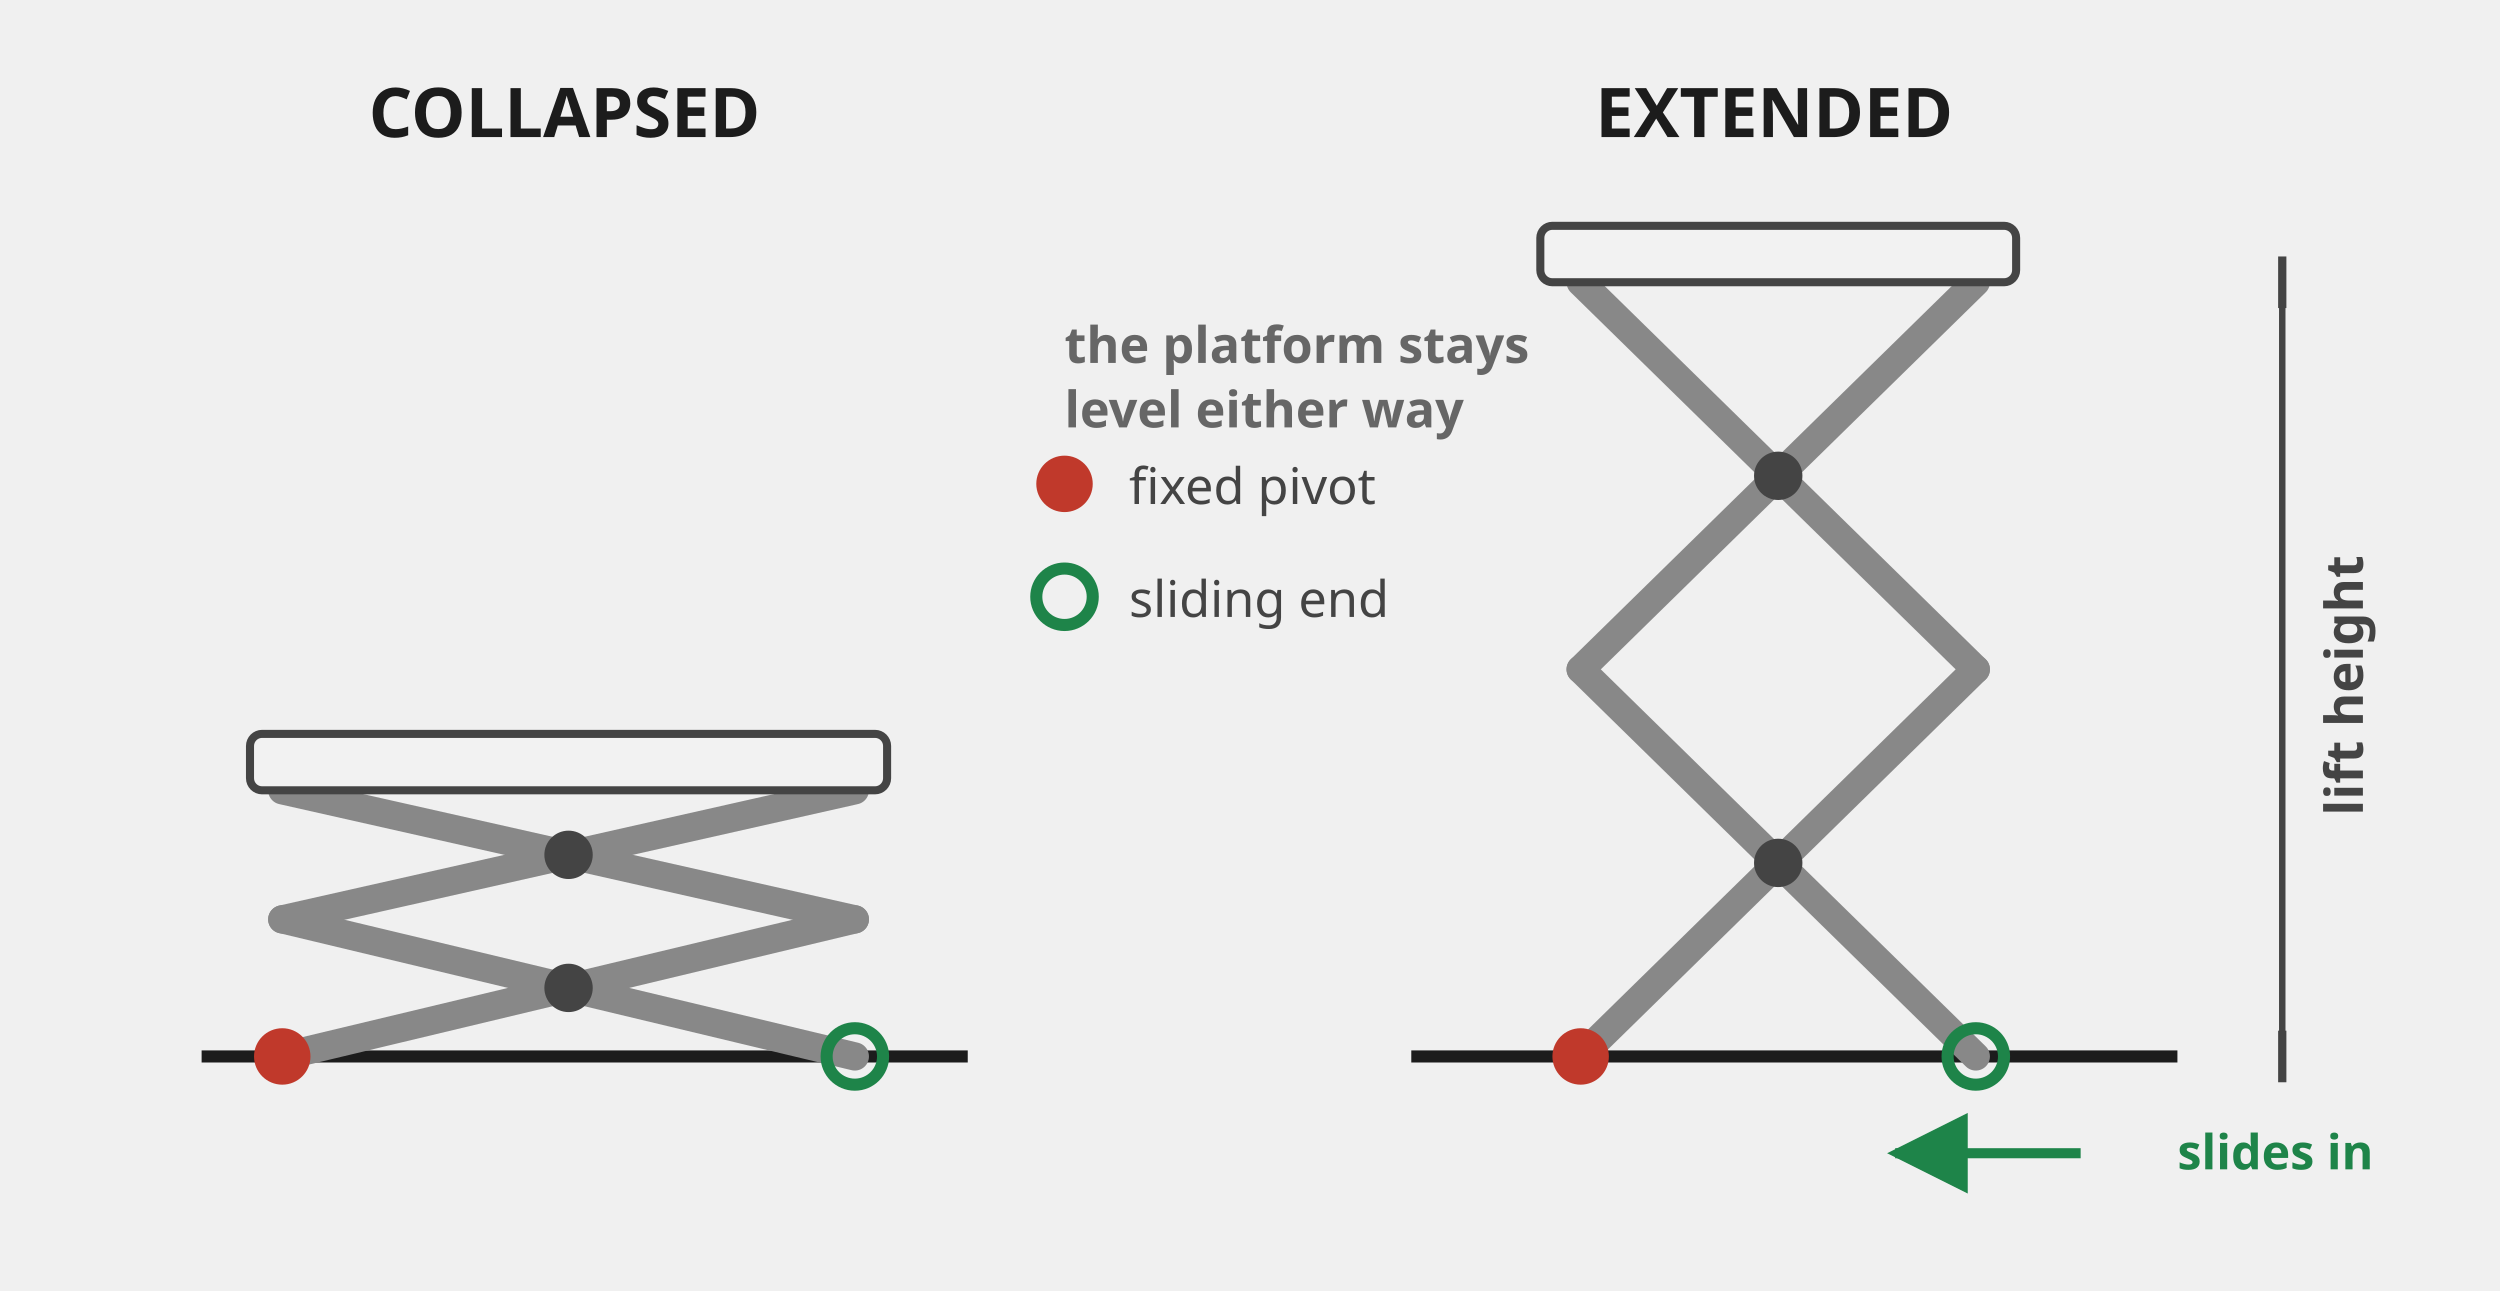
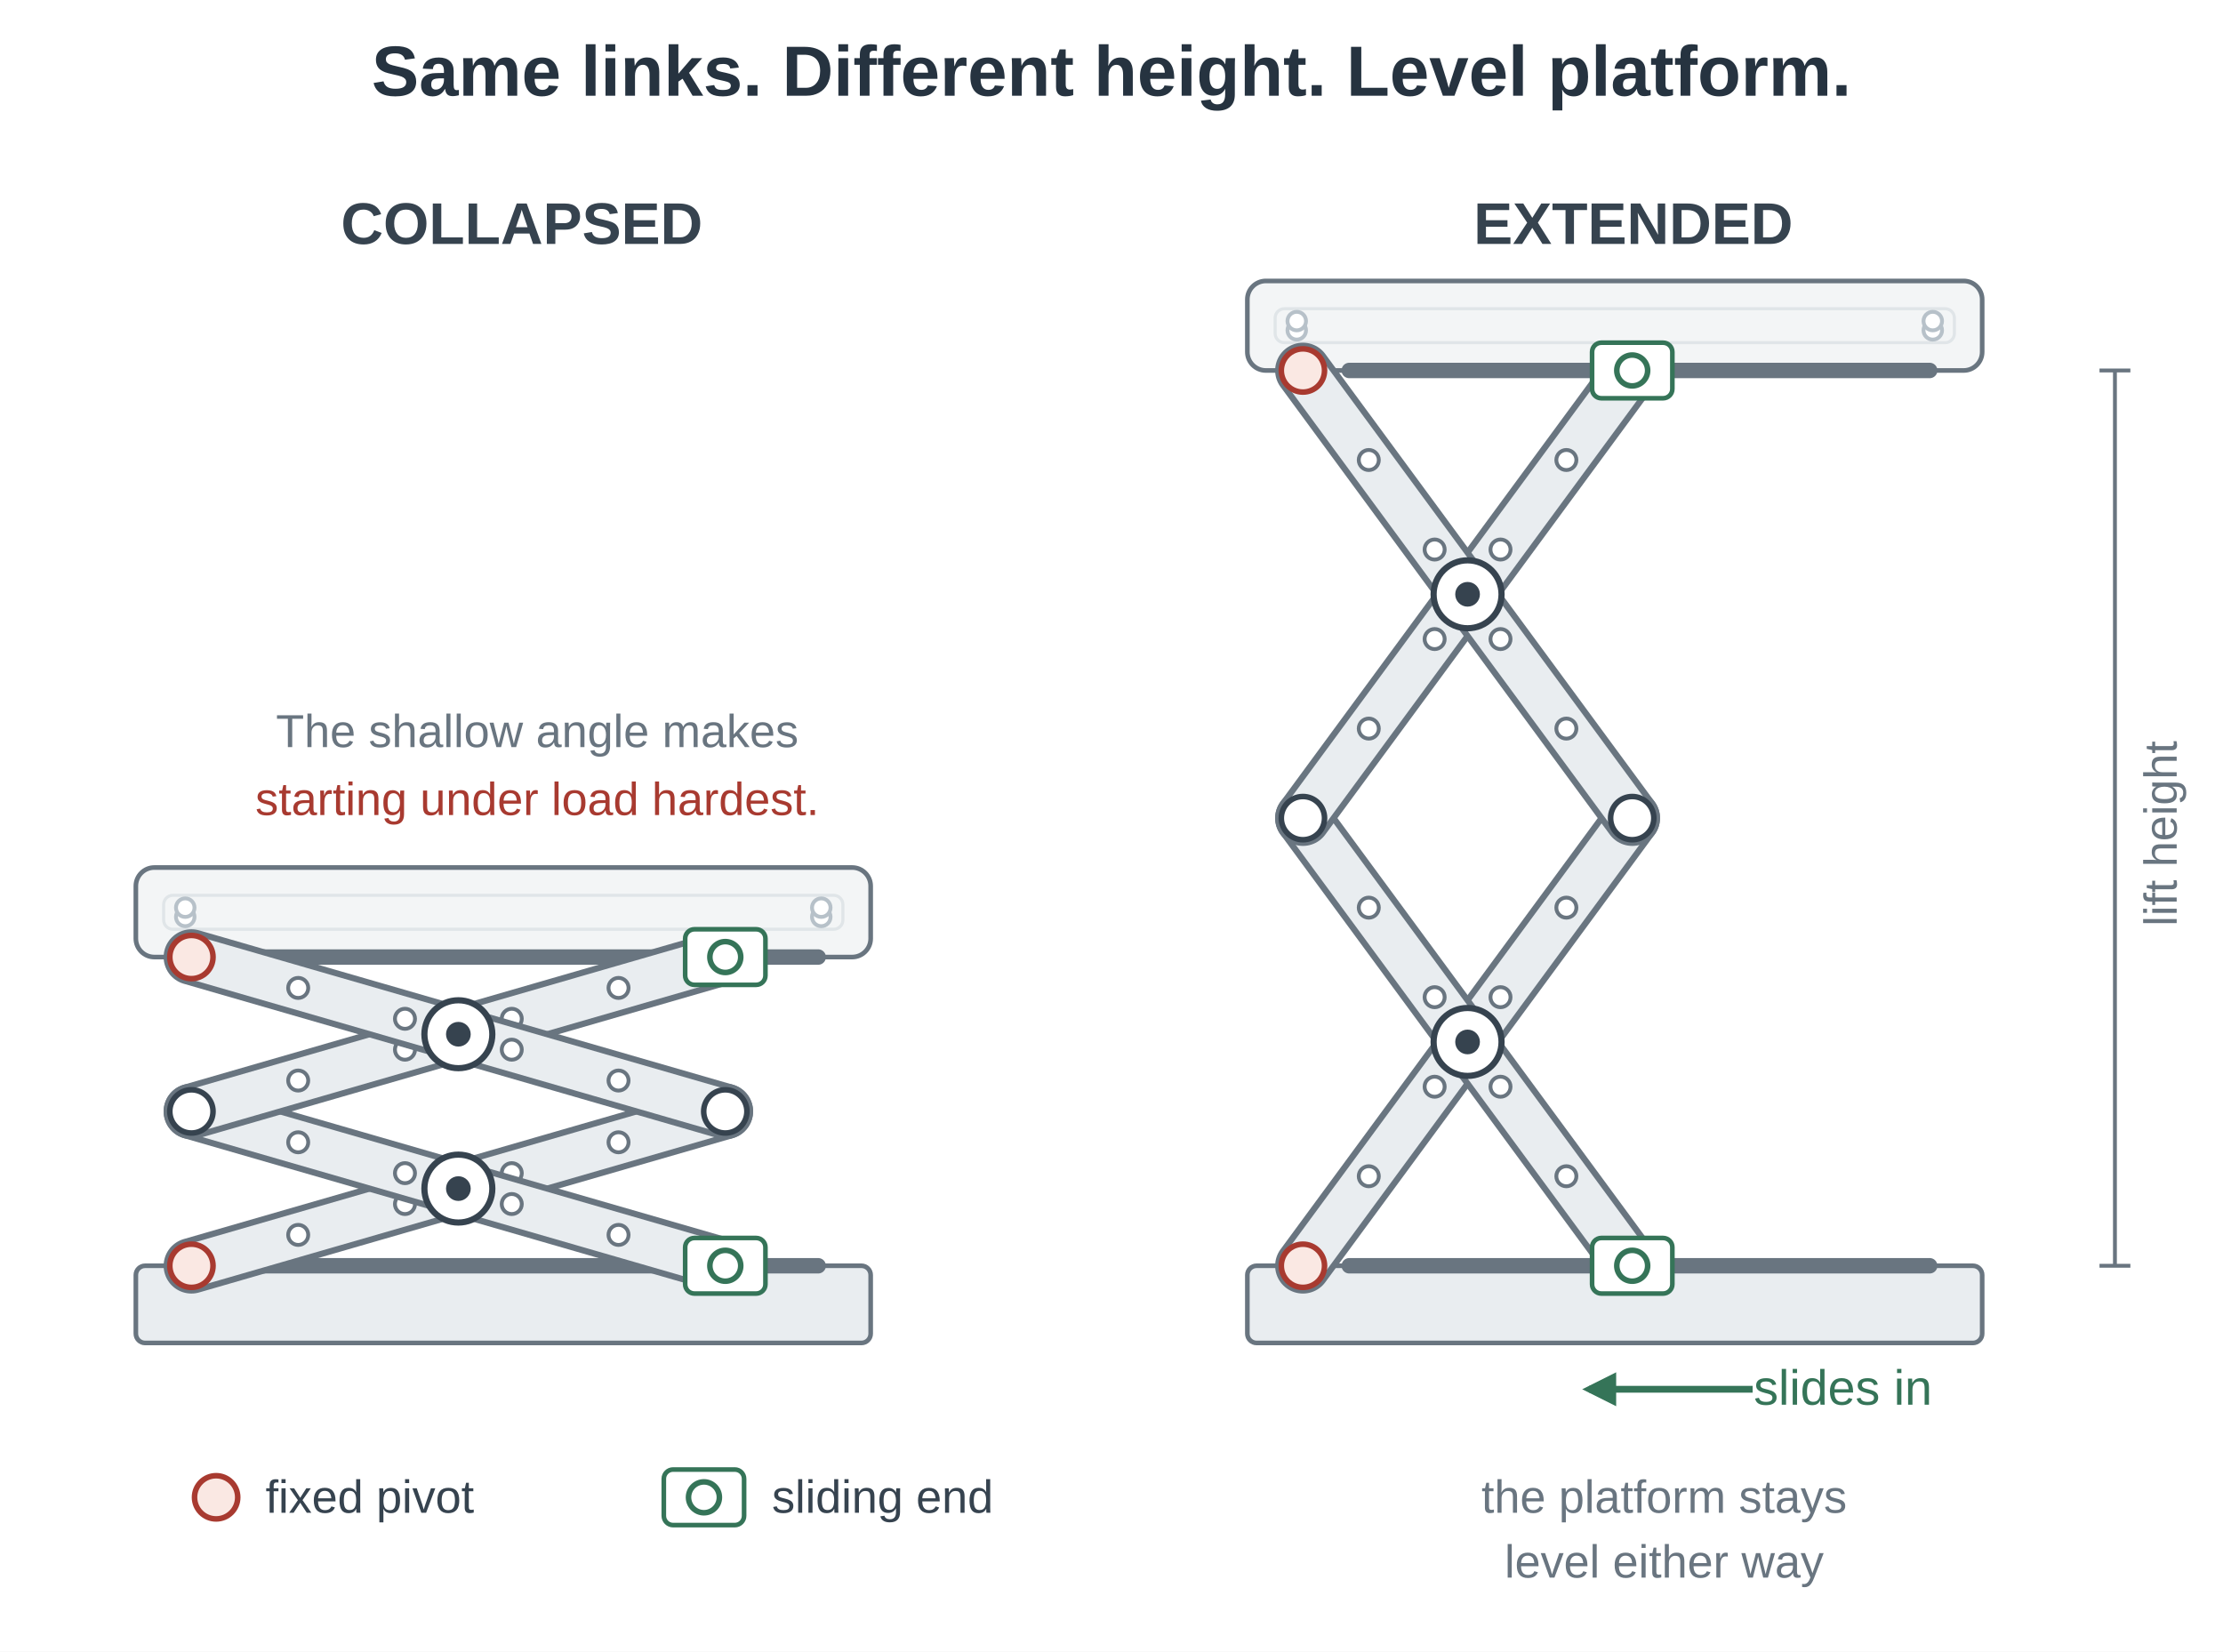
- <svg xmlns="http://www.w3.org/2000/svg" viewBox="0 0 620 320" role="img" aria-label="A scissor lift shown collapsed on the left and extended on the right. Crossed links pinned at their centres form stacked X shapes. One end of each pair is a fixed pivot and the other slides horizontally. The platform on top stays level in both positions.">
+ <svg xmlns="http://www.w3.org/2000/svg" viewBox="0 0 720 535" role="img" aria-labelledby="scissor-positions-title scissor-positions-description">
  <defs>
-     <marker id="tkF" viewBox="0 0 10 10" refX="5" refY="1" markerWidth="8" markerHeight="8" orient="auto">
-       <path d="M0,1 L10,1" stroke="#444" stroke-width="1.6" />
-     </marker>
-     <marker id="slideA" viewBox="0 0 10 10" refX="9" refY="5" markerWidth="8" markerHeight="8" orient="auto-start-reverse">
-       <path d="M0,0 L10,5 L0,10 z" fill="#1E8449" />
+     <marker id="scissor-slide" viewBox="0 0 10 10" refX="8" refY="5" markerWidth="5" markerHeight="5" orient="auto">
+       <path d="M0 0 10 5 0 10Z" fill="#357458" />
    </marker>
  </defs>
-   <text x="140" y="34" text-anchor="middle" font-family="'Barlow Condensed',sans-serif" font-size="17" font-weight="700" fill="#1C1C1C">COLLAPSED</text>
-   <line x1="50" y1="262" x2="240" y2="262" stroke="#1C1C1C" stroke-width="3" />
-   <g stroke="#888" stroke-width="7" stroke-linecap="round">
-     <line x1="70" y1="262" x2="212" y2="228" />
-     <line x1="212" y1="262" x2="70" y2="228" />
-     <line x1="70" y1="228" x2="212" y2="196" />
-     <line x1="212" y1="228" x2="70" y2="196" />
+   <rect width="720" height="535" fill="#fff" />
+   <g font-family="Barlow, Arial, sans-serif" fill="#263340" font-size="16">
+     <text x="360" y="31" font-size="23" fill="#263340" text-anchor="middle" font-weight="600">Same links. Different height. Level platform.</text>
+     <text x="169" y="79" font-size="19" fill="#36434f" text-anchor="middle" font-weight="600">COLLAPSED</text>
+     <rect x="44" y="281" width="238" height="29" rx="6" fill="#f3f5f6" stroke="#697580" stroke-width="1.5" />
+     <rect x="53" y="290" width="220" height="11" rx="3" fill="none" stroke="#e0e5e8" />
+     <circle cx="60" cy="297" r="3" fill="#fff" stroke="#b7c1c9" stroke-width="1.25" />
+     <circle cx="266" cy="297" r="3" fill="#fff" stroke="#b7c1c9" stroke-width="1.25" />
+     <circle cx="60" cy="294" r="3" fill="#fff" stroke="#b7c1c9" stroke-width="1.25" />
+     <circle cx="266" cy="294" r="3" fill="#fff" stroke="#b7c1c9" stroke-width="1.25" />
+     <rect x="44" y="410" width="238" height="25" rx="3" fill="#e9edf0" stroke="#697580" stroke-width="1.5" />
+     <path d="M77 410H265M77 310H265" fill="none" stroke="#697580" stroke-width="5" stroke-linecap="round" />
+     <path d="M62 410 234.916 360" fill="none" stroke="#697580" stroke-width="18" stroke-linecap="round" />
+     <path d="M62 410 234.916 360" fill="none" stroke="#e9edf0" stroke-width="14" stroke-linecap="round" />
+     <circle cx="96.583" cy="400" r="3.25" fill="#fff" stroke="#697580" stroke-width="1.25" />
+     <circle cx="131.166" cy="390" r="3.25" fill="#fff" stroke="#697580" stroke-width="1.25" />
+     <circle cx="165.75" cy="380" r="3.25" fill="#fff" stroke="#697580" stroke-width="1.25" />
+     <circle cx="200.333" cy="370" r="3.25" fill="#fff" stroke="#697580" stroke-width="1.25" />
+     <path d="M234.916 410 62 360" fill="none" stroke="#697580" stroke-width="18" stroke-linecap="round" />
+     <path d="M234.916 410 62 360" fill="none" stroke="#e9edf0" stroke-width="14" stroke-linecap="round" />
+     <circle cx="200.333" cy="400" r="3.25" fill="#fff" stroke="#697580" stroke-width="1.25" />
+     <circle cx="165.75" cy="390" r="3.25" fill="#fff" stroke="#697580" stroke-width="1.25" />
+     <circle cx="131.166" cy="380" r="3.25" fill="#fff" stroke="#697580" stroke-width="1.25" />
+     <circle cx="96.583" cy="370" r="3.25" fill="#fff" stroke="#697580" stroke-width="1.25" />
+     <circle cx="148.458" cy="385" r="11" fill="#fff" stroke="#36434f" stroke-width="2" />
+     <circle cx="148.458" cy="385" r="3.5" fill="#36434f" stroke="#36434f" stroke-width="1" />
+     <path d="M62 360 234.916 310" fill="none" stroke="#697580" stroke-width="18" stroke-linecap="round" />
+     <path d="M62 360 234.916 310" fill="none" stroke="#e9edf0" stroke-width="14" stroke-linecap="round" />
+     <circle cx="96.583" cy="350" r="3.25" fill="#fff" stroke="#697580" stroke-width="1.25" />
+     <circle cx="131.166" cy="340" r="3.25" fill="#fff" stroke="#697580" stroke-width="1.25" />
+     <circle cx="165.75" cy="330" r="3.25" fill="#fff" stroke="#697580" stroke-width="1.25" />
+     <circle cx="200.333" cy="320" r="3.25" fill="#fff" stroke="#697580" stroke-width="1.25" />
+     <path d="M234.916 360 62 310" fill="none" stroke="#697580" stroke-width="18" stroke-linecap="round" />
+     <path d="M234.916 360 62 310" fill="none" stroke="#e9edf0" stroke-width="14" stroke-linecap="round" />
+     <circle cx="200.333" cy="350" r="3.25" fill="#fff" stroke="#697580" stroke-width="1.25" />
+     <circle cx="165.75" cy="340" r="3.25" fill="#fff" stroke="#697580" stroke-width="1.25" />
+     <circle cx="131.166" cy="330" r="3.25" fill="#fff" stroke="#697580" stroke-width="1.25" />
+     <circle cx="96.583" cy="320" r="3.25" fill="#fff" stroke="#697580" stroke-width="1.25" />
+     <circle cx="148.458" cy="335" r="11" fill="#fff" stroke="#36434f" stroke-width="2" />
+     <circle cx="148.458" cy="335" r="3.5" fill="#36434f" stroke="#36434f" stroke-width="1" />
+     <rect x="221.916" y="401" width="26" height="18" rx="3" fill="#fff" stroke="#357458" stroke-width="1.5" />
+     <circle cx="234.916" cy="410" r="5" fill="#fff" stroke="#357458" stroke-width="1.8" />
+     <circle cx="62" cy="410" r="7" fill="#fae8e3" stroke="#a83a30" stroke-width="1.8" />
+     <rect x="221.916" y="301" width="26" height="18" rx="3" fill="#fff" stroke="#357458" stroke-width="1.5" />
+     <circle cx="234.916" cy="310" r="5" fill="#fff" stroke="#357458" stroke-width="1.8" />
+     <circle cx="62" cy="310" r="7" fill="#fae8e3" stroke="#a83a30" stroke-width="1.8" />
+     <circle cx="62" cy="360" r="7" fill="#fff" stroke="#36434f" stroke-width="1.8" />
+     <circle cx="234.916" cy="360" r="7" fill="#fff" stroke="#36434f" stroke-width="1.8" />
+     <text x="529" y="79" font-size="19" fill="#36434f" text-anchor="middle" font-weight="600">EXTENDED</text>
+     <rect x="404" y="91" width="238" height="29" rx="6" fill="#f3f5f6" stroke="#697580" stroke-width="1.5" />
+     <rect x="413" y="100" width="220" height="11" rx="3" fill="none" stroke="#e0e5e8" />
+     <circle cx="420" cy="107" r="3" fill="#fff" stroke="#b7c1c9" stroke-width="1.25" />
+     <circle cx="626" cy="107" r="3" fill="#fff" stroke="#b7c1c9" stroke-width="1.25" />
+     <circle cx="420" cy="104" r="3" fill="#fff" stroke="#b7c1c9" stroke-width="1.25" />
+     <circle cx="626" cy="104" r="3" fill="#fff" stroke="#b7c1c9" stroke-width="1.25" />
+     <rect x="404" y="410" width="238" height="25" rx="3" fill="#e9edf0" stroke="#697580" stroke-width="1.5" />
+     <path d="M437 410H625M437 120H625" fill="none" stroke="#697580" stroke-width="5" stroke-linecap="round" />
+     <path d="M422 410 528.654 265" fill="none" stroke="#697580" stroke-width="18" stroke-linecap="round" />
+     <path d="M422 410 528.654 265" fill="none" stroke="#e9edf0" stroke-width="14" stroke-linecap="round" />
+     <circle cx="443.331" cy="381" r="3.25" fill="#fff" stroke="#697580" stroke-width="1.25" />
+     <circle cx="464.661" cy="352" r="3.25" fill="#fff" stroke="#697580" stroke-width="1.25" />
+     <circle cx="485.992" cy="323" r="3.25" fill="#fff" stroke="#697580" stroke-width="1.25" />
+     <circle cx="507.323" cy="294" r="3.25" fill="#fff" stroke="#697580" stroke-width="1.25" />
+     <path d="M528.654 410 422 265" fill="none" stroke="#697580" stroke-width="18" stroke-linecap="round" />
+     <path d="M528.654 410 422 265" fill="none" stroke="#e9edf0" stroke-width="14" stroke-linecap="round" />
+     <circle cx="507.323" cy="381" r="3.25" fill="#fff" stroke="#697580" stroke-width="1.25" />
+     <circle cx="485.992" cy="352" r="3.25" fill="#fff" stroke="#697580" stroke-width="1.25" />
+     <circle cx="464.661" cy="323" r="3.25" fill="#fff" stroke="#697580" stroke-width="1.25" />
+     <circle cx="443.331" cy="294" r="3.25" fill="#fff" stroke="#697580" stroke-width="1.25" />
+     <circle cx="475.327" cy="337.5" r="11" fill="#fff" stroke="#36434f" stroke-width="2" />
+     <circle cx="475.327" cy="337.5" r="3.5" fill="#36434f" stroke="#36434f" stroke-width="1" />
+     <path d="M422 265 528.654 120" fill="none" stroke="#697580" stroke-width="18" stroke-linecap="round" />
+     <path d="M422 265 528.654 120" fill="none" stroke="#e9edf0" stroke-width="14" stroke-linecap="round" />
+     <circle cx="443.331" cy="236" r="3.25" fill="#fff" stroke="#697580" stroke-width="1.25" />
+     <circle cx="464.661" cy="207" r="3.25" fill="#fff" stroke="#697580" stroke-width="1.25" />
+     <circle cx="485.992" cy="178" r="3.25" fill="#fff" stroke="#697580" stroke-width="1.25" />
+     <circle cx="507.323" cy="149" r="3.25" fill="#fff" stroke="#697580" stroke-width="1.25" />
+     <path d="M528.654 265 422 120" fill="none" stroke="#697580" stroke-width="18" stroke-linecap="round" />
+     <path d="M528.654 265 422 120" fill="none" stroke="#e9edf0" stroke-width="14" stroke-linecap="round" />
+     <circle cx="507.323" cy="236" r="3.25" fill="#fff" stroke="#697580" stroke-width="1.25" />
+     <circle cx="485.992" cy="207" r="3.25" fill="#fff" stroke="#697580" stroke-width="1.25" />
+     <circle cx="464.661" cy="178" r="3.25" fill="#fff" stroke="#697580" stroke-width="1.25" />
+     <circle cx="443.331" cy="149" r="3.25" fill="#fff" stroke="#697580" stroke-width="1.25" />
+     <circle cx="475.327" cy="192.5" r="11" fill="#fff" stroke="#36434f" stroke-width="2" />
+     <circle cx="475.327" cy="192.5" r="3.5" fill="#36434f" stroke="#36434f" stroke-width="1" />
+     <rect x="515.654" y="401" width="26" height="18" rx="3" fill="#fff" stroke="#357458" stroke-width="1.5" />
+     <circle cx="528.654" cy="410" r="5" fill="#fff" stroke="#357458" stroke-width="1.8" />
+     <circle cx="422" cy="410" r="7" fill="#fae8e3" stroke="#a83a30" stroke-width="1.8" />
+     <rect x="515.654" y="111" width="26" height="18" rx="3" fill="#fff" stroke="#357458" stroke-width="1.5" />
+     <circle cx="528.654" cy="120" r="5" fill="#fff" stroke="#357458" stroke-width="1.8" />
+     <circle cx="422" cy="120" r="7" fill="#fae8e3" stroke="#a83a30" stroke-width="1.8" />
+     <circle cx="422" cy="265" r="7" fill="#fff" stroke="#36434f" stroke-width="1.8" />
+     <circle cx="528.654" cy="265" r="7" fill="#fff" stroke="#36434f" stroke-width="1.8" />
+     <path d="M567.654 450H514.654" fill="none" stroke="#357458" stroke-width="2.2" marker-end="url(#scissor-slide)" />
+     <text x="568" y="455" font-size="16" fill="#357458">slides in</text>
+     <path d="M685 120L685 410M690 120L680 120M690 410L680 410" fill="none" stroke="#697580" stroke-width="1.25" />
+     <text x="705" y="270" font-size="15" fill="#697580" text-anchor="middle" transform="rotate(-90 705 270)">lift height</text>
+     <circle cx="70" cy="485" r="7" fill="#fae8e3" stroke="#a83a30" stroke-width="1.8" />
+     <text x="86" y="490" font-size="15" fill="#36434f">fixed pivot</text>
+     <rect x="215" y="476" width="26" height="18" rx="3" fill="#fff" stroke="#357458" stroke-width="1.5" />
+     <circle cx="228" cy="485" r="5" fill="#fff" stroke="#357458" stroke-width="1.8" />
+     <text x="250" y="490" font-size="15" fill="#36434f">sliding end</text>
+     <text x="539" y="490" font-size="15" fill="#697580" text-anchor="middle">the platform stays</text>
+     <text x="539" y="511" font-size="15" fill="#697580" text-anchor="middle">level either way</text>
+     <text x="174" y="242" font-size="15" fill="#697580" text-anchor="middle">The shallow angle makes</text>
+     <text x="174" y="264" font-size="15" fill="#a83a30" text-anchor="middle">starting under load hardest.</text>
  </g>
-   <circle cx="141" cy="245" r="6" fill="#444" />
-   <circle cx="141" cy="212" r="6" fill="#444" />
-   <circle cx="70" cy="262" r="7" fill="#C0392B" />
-   <circle cx="212" cy="262" r="7" fill="none" stroke="#1E8449" stroke-width="3" />
-   <rect x="62" y="182" width="158" height="14" rx="3" fill="#F2F2F2" stroke="#444" stroke-width="2" />
-   <text x="440" y="34" text-anchor="middle" font-family="'Barlow Condensed',sans-serif" font-size="17" font-weight="700" fill="#1C1C1C">EXTENDED</text>
-   <line x1="350" y1="262" x2="540" y2="262" stroke="#1C1C1C" stroke-width="3" />
-   <g stroke="#888" stroke-width="7" stroke-linecap="round">
-     <line x1="392" y1="262" x2="490" y2="166" />
-     <line x1="490" y1="262" x2="392" y2="166" />
-     <line x1="392" y1="166" x2="490" y2="70" />
-     <line x1="490" y1="166" x2="392" y2="70" />
-   </g>
-   <circle cx="441" cy="214" r="6" fill="#444" />
-   <circle cx="441" cy="118" r="6" fill="#444" />
-   <circle cx="392" cy="262" r="7" fill="#C0392B" />
-   <circle cx="490" cy="262" r="7" fill="none" stroke="#1E8449" stroke-width="3" />
-   <rect x="382" y="56" width="118" height="14" rx="3" fill="#F2F2F2" stroke="#444" stroke-width="2" />
-   <line x1="516" y1="286" x2="470" y2="286" stroke="#1E8449" stroke-width="2.5" marker-end="url(#slideA)" />
-   <text x="540" y="290" font-family="'Barlow',sans-serif" font-size="12" font-weight="600" fill="#1E8449">slides in</text>
-   <line x1="566" y1="70" x2="566" y2="262" stroke="#444" stroke-width="1.6" marker-start="url(#tkF)" marker-end="url(#tkF)" />
-   <text x="586" y="170" text-anchor="middle" font-family="'Barlow',sans-serif" font-size="13" font-weight="600" fill="#444" transform="rotate(-90 586 170)">lift height</text>
-   <circle cx="264" cy="120" r="7" fill="#C0392B" />
-   <text x="280" y="125" font-family="'Barlow',sans-serif" font-size="12.5" fill="#444">fixed pivot</text>
-   <circle cx="264" cy="148" r="7" fill="none" stroke="#1E8449" stroke-width="3" />
-   <text x="280" y="153" font-family="'Barlow',sans-serif" font-size="12.5" fill="#444">sliding end</text>
-   <text x="264" y="90" font-family="'Barlow',sans-serif" font-size="12.5" font-weight="600" fill="#666">the platform stays</text>
-   <text x="264" y="106" font-family="'Barlow',sans-serif" font-size="12.5" font-weight="600" fill="#666">level either way</text>
</svg>
